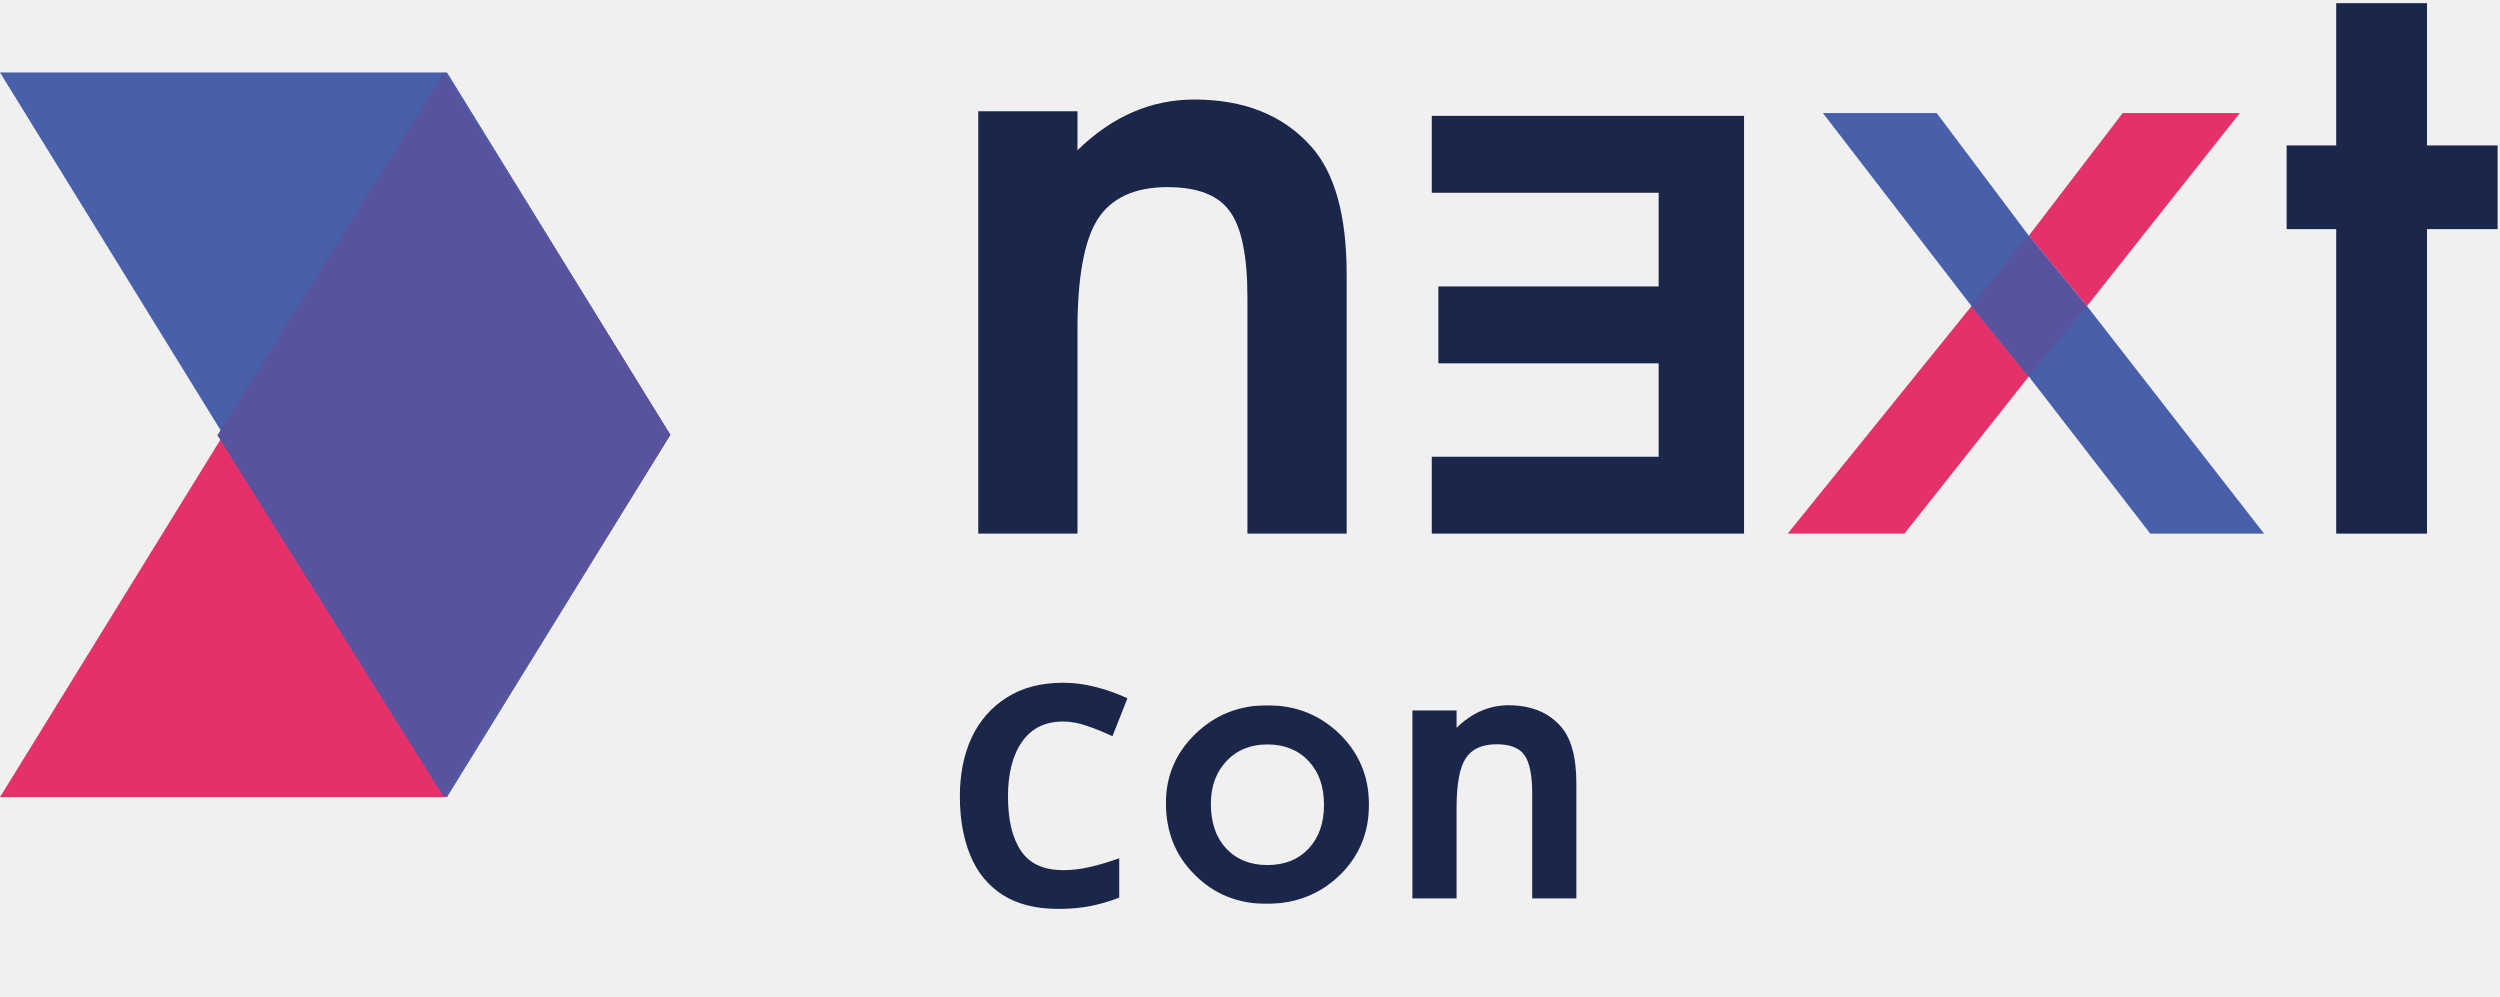
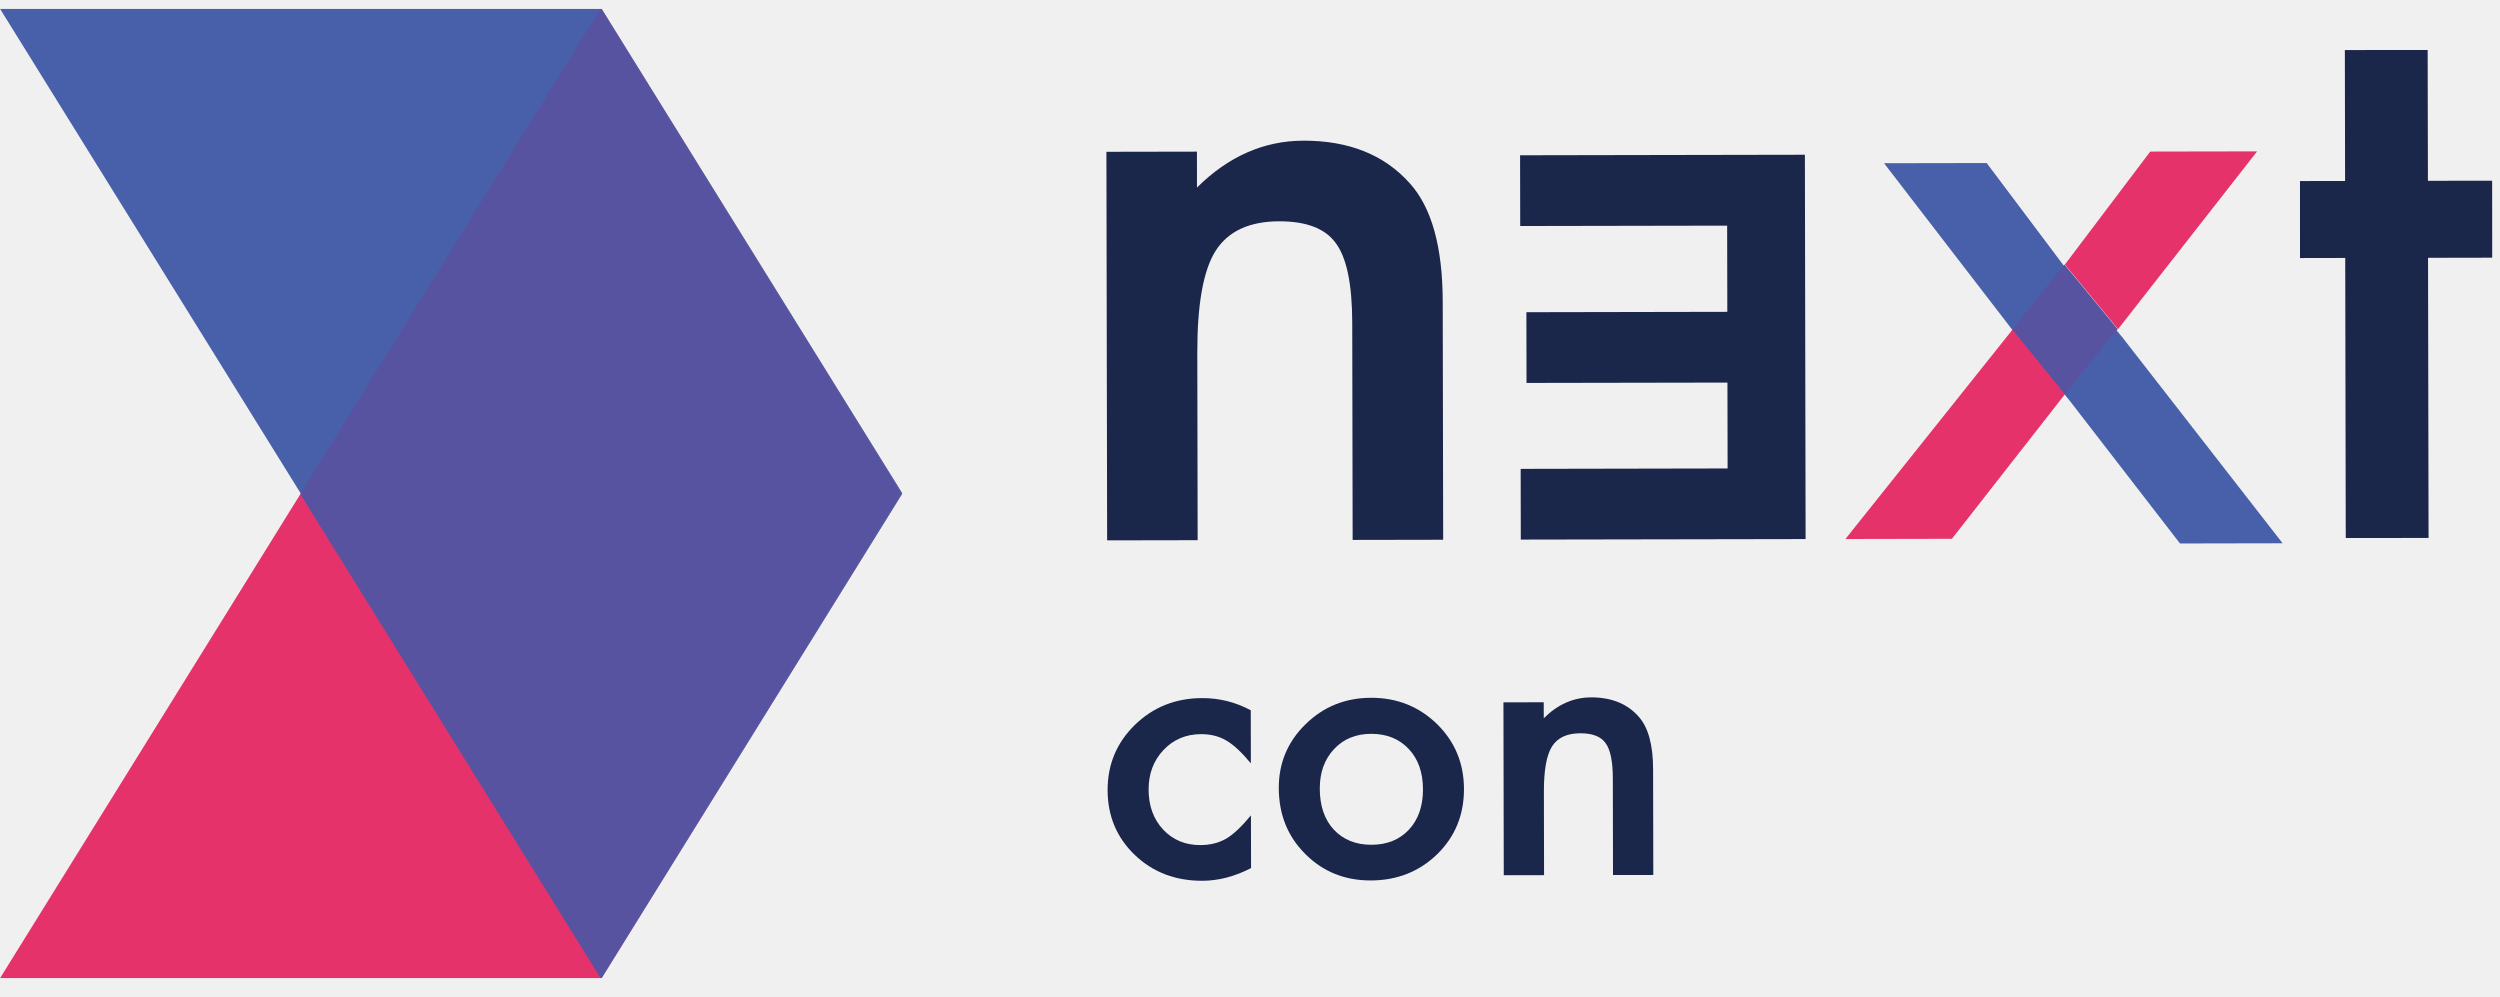
<svg xmlns="http://www.w3.org/2000/svg" xmlns:xlink="http://www.w3.org/1999/xlink" width="138px" height="55px" viewBox="0 0 138 55" version="1.1">
  <defs>
-     <polygon id="path-1" points="11.21 11.364 0.003 11.364 0.003 0.403 11.21 0.403 11.21 11.364" />
+     <polygon id="path-1" points="10.848 27.598 10.848 0.652 0.217 0.652 0.217 27.598 10.848 27.598" />
+     <polygon id="path-3" points="0 54 49.806 54 49.806 0.483 0 0.483" />
+     <polygon id="path-5" points="0 54 49.806 54 49.806 0.483 0 0.483" />
+     <polygon id="path-7" points="0.381 54 33.526 54 33.526 0.483 0.381 0.483 0.381 54" />
  </defs>
  <g id="Symbols" stroke="none" stroke-width="1" fill="none" fill-rule="evenodd">
    <g id="LogoBlack">
-       <g id="Group-2">
-         <g id="Page-1" transform="translate(0, 4)">
-           <polygon id="Fill-1" fill="#E5316A" points="24.667 0 12.333 20.001 0 40 24.667 40 37 20.001" />
-           <polygon id="Fill-2" fill="#485FA9" points="0 0 12.333 20.001 24.667 40 37 20.001 24.667 0" />
-           <polygon id="Fill-3" fill="#58539F" points="24.507 0 12 20.023 24.508 40 37 20.001" />
-         </g>
-         <g id="Group" transform="translate(54, 0)">
-           <g id="Group-6" transform="translate(10.35616, 38.52784)">
+       <g id="Page-1">
+         <polygon id="Fill-1" fill="#485FAA" points="117.164 18.633 114.263 15.12 109.665 9 104 9.01 111.416 18.643 114.276 22.156 120.336 30 126 29.989" />
+         <g id="Group-30">
+           <path d="M69.042,39.206 L69.047,42.136 C68.541,41.524 68.088,41.103 67.687,40.875 C67.294,40.641 66.83,40.524 66.299,40.525 C65.466,40.526 64.775,40.818 64.224,41.401 C63.675,41.984 63.401,42.712 63.403,43.587 C63.404,44.482 63.672,45.217 64.203,45.791 C64.743,46.365 65.428,46.651 66.261,46.649 C66.793,46.648 67.261,46.533 67.667,46.304 C68.06,46.081 68.522,45.649 69.052,45.008 L69.058,47.918 C68.16,48.383 67.262,48.617 66.363,48.619 C64.881,48.621 63.641,48.147 62.642,47.195 C61.643,46.236 61.143,45.045 61.14,43.621 C61.137,42.197 61.64,40.994 62.648,40.012 C63.656,39.03 64.895,38.538 66.364,38.535 C67.308,38.533 68.201,38.757 69.042,39.206" id="Fill-2" fill="#1A264A" />
+           <path d="M72.852,43.531 C72.853,44.484 73.111,45.239 73.623,45.793 C74.149,46.353 74.841,46.633 75.701,46.632 C76.566,46.63 77.257,46.351 77.775,45.795 C78.292,45.239 78.549,44.497 78.548,43.57 C78.546,42.641 78.286,41.901 77.766,41.347 C77.24,40.786 76.548,40.506 75.69,40.507 C74.843,40.509 74.158,40.791 73.635,41.354 C73.111,41.917 72.85,42.642 72.852,43.531 M70.589,43.496 C70.586,42.118 71.079,40.944 72.068,39.976 C73.056,39.007 74.262,38.521 75.686,38.518 C77.116,38.516 78.329,39 79.328,39.972 C80.314,40.944 80.808,42.138 80.811,43.555 C80.813,44.986 80.32,46.186 79.332,47.154 C78.336,48.116 77.114,48.599 75.665,48.601 C74.228,48.604 73.024,48.116 72.052,47.139 C71.079,46.174 70.592,44.959 70.589,43.496" id="Fill-4" fill="#1A264A" />
+           <path d="M82.99,38.77 L85.213,38.765 L85.216,39.647 C85.987,38.881 86.859,38.497 87.83,38.495 C88.944,38.493 89.814,38.842 90.438,39.54 C90.978,40.133 91.248,41.102 91.251,42.449 L91.262,48.298 L89.038,48.302 L89.028,42.972 C89.027,42.031 88.894,41.382 88.631,41.023 C88.375,40.657 87.909,40.476 87.233,40.477 C86.498,40.478 85.978,40.72 85.67,41.204 C85.37,41.681 85.22,42.515 85.223,43.704 L85.232,48.309 L83.008,48.313 L82.99,38.77 Z" id="Fill-6" fill="#1A264A" />
+           <path d="M61.074,8.379 L66.07,8.37 L66.074,10.352 C67.81,8.631 69.768,7.769 71.95,7.765 C74.455,7.76 76.41,8.542 77.813,10.11 C79.024,11.444 79.632,13.623 79.638,16.647 L79.663,29.794 L74.666,29.803 L74.644,17.824 C74.64,15.709 74.343,14.249 73.751,13.443 C73.175,12.622 72.127,12.213 70.609,12.216 C68.959,12.219 67.788,12.765 67.098,13.852 C66.422,14.925 66.086,16.797 66.091,19.469 L66.11,29.819 L61.114,29.828 L61.074,8.379 Z" id="Fill-8" fill="#1A264A" />
+           <polygon id="Fill-10" fill="#1A264A" points="83.909 8.571 99.63 8.542 99.669 29.757 83.948 29.785 83.941 25.881 95.364 25.859 95.355 21.118 84.264 21.138 84.257 17.234 95.348 17.213 95.339 12.455 83.916 12.476" />
+           <g id="Group-14" transform="translate(126.7347, 2.103896)">
            <mask id="mask-2" fill="white">
              <use xlink:href="#path-1" />
            </mask>
-             <g id="Clip-5" />
-             <path d="M2.484,5.846 C2.484,6.883 2.765,7.703 3.325,8.306 C3.901,8.917 4.659,9.223 5.602,9.223 C6.551,9.223 7.309,8.921 7.877,8.317 C8.445,7.714 8.729,6.908 8.729,5.899 C8.729,4.891 8.445,4.085 7.877,3.481 C7.302,2.871 6.544,2.565 5.602,2.565 C4.674,2.565 3.922,2.871 3.347,3.481 C2.772,4.093 2.484,4.881 2.484,5.846 M0.003,5.803 C0.003,4.306 0.547,3.03 1.633,1.98 C2.718,0.929 4.041,0.403 5.602,0.403 C7.169,0.403 8.499,0.932 9.592,1.99 C10.671,3.048 11.21,4.348 11.21,5.889 C11.21,7.444 10.667,8.747 9.581,9.798 C8.488,10.842 7.147,11.364 5.558,11.364 C3.983,11.364 2.664,10.831 1.6,9.766 C0.535,8.715 0.003,7.394 0.003,5.803" id="Fill-4" fill="#1A264A" mask="url(#mask-2)" />
+             <g id="Clip-13" />
+             <polygon id="Fill-12" fill="#1A264A" mask="url(#mask-2)" points="7.293 12.127 7.322 27.589 2.751 27.598 2.722 12.135 0.225 12.14 0.217 7.89 2.714 7.886 2.701 0.66 7.272 0.652 7.286 7.876 10.841 7.871 10.849 12.12" />
          </g>
-           <path d="M23.965,39.219 L26.403,39.219 L26.403,40.177 C27.251,39.346 28.208,38.931 29.272,38.931 C30.494,38.931 31.447,39.311 32.13,40.071 C32.72,40.717 33.015,41.771 33.015,43.235 L33.015,49.593 L30.577,49.593 L30.577,43.799 C30.577,42.777 30.433,42.07 30.146,41.679 C29.865,41.281 29.355,41.083 28.614,41.083 C27.809,41.083 27.237,41.345 26.9,41.87 C26.568,42.389 26.403,43.295 26.403,44.587 L26.403,49.593 L23.965,49.593 L23.965,39.219 Z" id="Fill-7" fill="#1A264A" />
-           <path d="M5.75342467e-05,6.141 L5.477,6.141 L5.477,8.295 C7.385,6.428 9.533,5.494 11.925,5.494 C14.671,5.494 16.813,6.349 18.348,8.056 C19.673,9.509 20.336,11.878 20.336,15.165 L20.336,29.455 L14.858,29.455 L14.858,16.434 C14.858,14.136 14.535,12.548 13.888,11.67 C13.258,10.777 12.11,10.33 10.447,10.33 C8.637,10.33 7.352,10.92 6.592,12.101 C5.85,13.266 5.477,15.301 5.477,18.205 L5.477,29.455 L5.75342467e-05,29.455 L5.75342467e-05,6.141 Z" id="Fill-9" fill="#1A264A" />
-           <polygon id="Fill-11" fill="#1A264A" points="25.034 6.395 42.271 6.395 42.271 29.455 25.034 29.455 25.034 25.211 37.558 25.211 37.558 20.056 25.398 20.056 25.398 15.812 37.558 15.812 37.558 10.64 25.034 10.64" />
-           <polygon id="Fill-13" fill="#1A264A" points="79.971 12.648 79.971 29.456 74.959 29.456 74.959 12.648 72.222 12.648 72.222 8.028 74.959 8.028 74.959 0.175 79.971 0.175 79.971 8.028 83.869 8.028 83.869 12.648" />
-           <polygon id="Fill-15" fill="#E5316A" points="69.639 6.243 63.17 6.243 57.991 13.011 61.202 16.896" />
-           <polygon id="Fill-17" fill="#E5316A" points="44.68 29.456 51.125 29.456 57.992 20.781 54.828 16.896" />
-           <polygon id="Fill-19" fill="#485FA9" points="61.202 16.896 57.991 13.011 52.907 6.243 46.626 6.243 54.828 16.896 57.991 20.781 64.694 29.455 70.975 29.455" />
-           <polygon id="Fill-21" fill="#58539F" points="57.968 13.011 54.804 16.896 57.968 20.781 61.178 16.896" />
+           <polygon id="Fill-15" fill="#E6326A" points="124.593 8.356 118.693 8.367 113.981 14.602 116.915 18.171" />
+           <polygon id="Fill-17" fill="#E6326A" points="101.868 29.753 107.746 29.741 113.994 21.75 111.102 18.181" />
+           <polygon id="Fill-19" fill="#5753A1" points="113.959 14.602 111.081 18.182 113.972 21.75 116.894 18.171" />
+           <g id="Group-23">
+             <mask id="mask-4" fill="white">
+               <use xlink:href="#path-3" />
+             </mask>
+             <g id="Clip-22" />
+             <polygon id="Fill-21" fill="#E6326A" mask="url(#mask-4)" points="33.204 0.483 16.602 27.241 0 54 33.204 54 49.806 27.241" />
+           </g>
+           <g id="Group-26">
+             <mask id="mask-6" fill="white">
+               <use xlink:href="#path-5" />
+             </mask>
+             <g id="Clip-25" />
+             <polygon id="Fill-24" fill="#485FAA" mask="url(#mask-6)" points="33.204 0.483 0 0.483 16.602 27.241 33.204 54 49.806 27.241" />
+           </g>
+           <g id="Group-29" transform="translate(16.19388, 0)">
+             <mask id="mask-8" fill="white">
+               <use xlink:href="#path-7" />
+             </mask>
+             <g id="Clip-28" />
+             <polygon id="Fill-27" fill="#5753A1" mask="url(#mask-8)" points="16.962 0.483 0.381 27.273 16.964 54 33.526 27.241" />
+           </g>
        </g>
-         <text id="C" font-family="SourceSansPro-Bold, Source Sans Pro" font-size="17" font-weight="bold" fill="#1A264A">
-           <tspan x="52" y="50">C</tspan>
-         </text>
      </g>
    </g>
  </g>
</svg>
